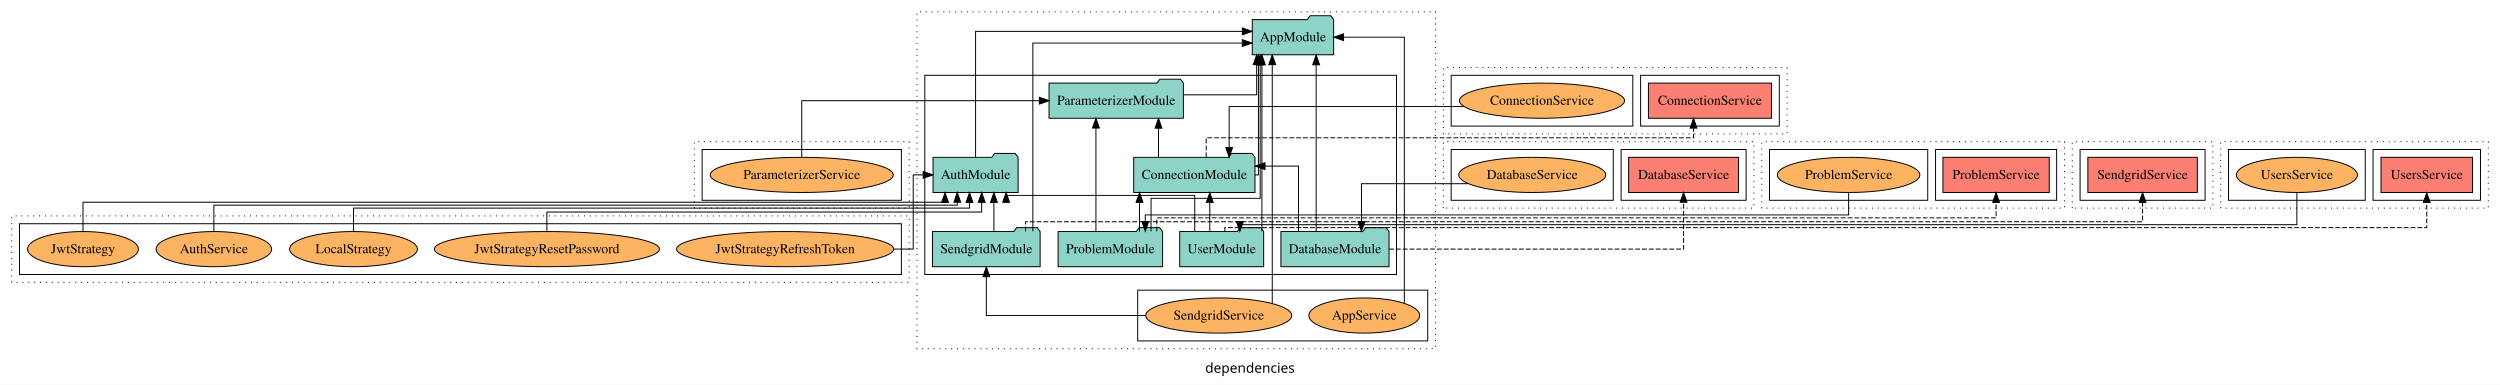
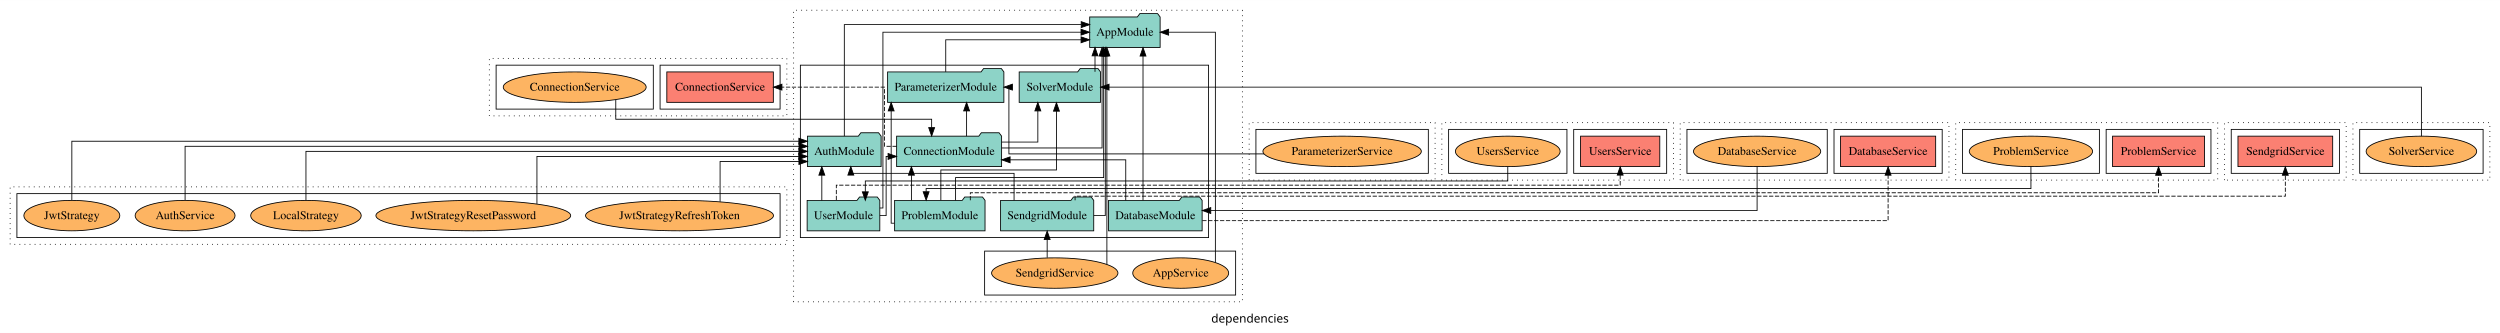
- <svg xmlns="http://www.w3.org/2000/svg" width="2560pt" height="394pt" viewBox="0.00 0.00 2560.00 393.80">
+ <svg xmlns="http://www.w3.org/2000/svg" width="2958pt" height="394pt" viewBox="0.00 0.00 2958.00 393.80">
  <g id="graph0" class="graph" transform="scale(1 1) rotate(0) translate(4 389.8)">
-     <polygon fill="white" stroke="transparent" points="-4,4 -4,-389.8 2556,-389.8 2556,4 -4,4" />
-     <text text-anchor="middle" x="1276" y="-8.2" font-family="sans-serif" font-size="14.00">dependencies</text>
+     <polygon fill="white" stroke="transparent" points="-4,4 -4,-389.8 2954,-389.8 2954,4 -4,4" />
+     <text text-anchor="middle" x="1475" y="-8.2" font-family="sans-serif" font-size="14.00">dependencies</text>
    <g id="clust1" class="cluster">
      <polygon fill="none" stroke="black" stroke-dasharray="1,5" points="935,-32.8 935,-377.8 1466,-377.8 1466,-32.8 935,-32.8" />
    </g>
    <g id="clust3" class="cluster">
      <polygon fill="none" stroke="black" points="943,-108.8 943,-312.8 1426,-312.8 1426,-108.8 943,-108.8" />
    </g>
    <g id="clust6" class="cluster">
      <polygon fill="none" stroke="black" points="1161,-40.8 1161,-92.8 1458,-92.8 1458,-40.8 1161,-40.8" />
    </g>
    <g id="clust7" class="cluster">
      <polygon fill="none" stroke="black" stroke-dasharray="1,5" points="8,-100.8 8,-168.8 927,-168.8 927,-100.8 8,-100.8" />
    </g>
    <g id="clust12" class="cluster">
      <polygon fill="none" stroke="black" points="16,-108.8 16,-160.8 919,-160.8 919,-108.8 16,-108.8" />
    </g>
    <g id="clust13" class="cluster">
-       <polygon fill="none" stroke="black" stroke-dasharray="1,5" points="1474,-252.8 1474,-320.8 1826,-320.8 1826,-252.8 1474,-252.8" />
+       <polygon fill="none" stroke="black" stroke-dasharray="1,5" points="575,-252.8 575,-320.8 927,-320.8 927,-252.8 575,-252.8" />
    </g>
    <g id="clust16" class="cluster">
-       <polygon fill="none" stroke="black" points="1676,-260.8 1676,-312.8 1818,-312.8 1818,-260.8 1676,-260.8" />
+       <polygon fill="none" stroke="black" points="777,-260.8 777,-312.8 919,-312.8 919,-260.8 777,-260.8" />
    </g>
    <g id="clust18" class="cluster">
-       <polygon fill="none" stroke="black" points="1482,-260.8 1482,-312.8 1668,-312.8 1668,-260.8 1482,-260.8" />
+       <polygon fill="none" stroke="black" points="583,-260.8 583,-312.8 769,-312.8 769,-260.8 583,-260.8" />
    </g>
    <g id="clust19" class="cluster">
-       <polygon fill="none" stroke="black" stroke-dasharray="1,5" points="1474,-176.8 1474,-244.8 1792,-244.8 1792,-176.8 1474,-176.8" />
+       <polygon fill="none" stroke="black" stroke-dasharray="1,5" points="1984,-176.8 1984,-244.8 2302,-244.8 2302,-176.8 1984,-176.8" />
    </g>
    <g id="clust22" class="cluster">
-       <polygon fill="none" stroke="black" points="1656,-184.8 1656,-236.8 1784,-236.8 1784,-184.8 1656,-184.8" />
+       <polygon fill="none" stroke="black" points="2166,-184.8 2166,-236.8 2294,-236.8 2294,-184.8 2166,-184.8" />
    </g>
    <g id="clust24" class="cluster">
-       <polygon fill="none" stroke="black" points="1482,-184.8 1482,-236.8 1648,-236.8 1648,-184.8 1482,-184.8" />
+       <polygon fill="none" stroke="black" points="1992,-184.8 1992,-236.8 2158,-236.8 2158,-184.8 1992,-184.8" />
    </g>
    <g id="clust25" class="cluster">
-       <polygon fill="none" stroke="black" stroke-dasharray="1,5" points="707,-176.8 707,-244.8 927,-244.8 927,-176.8 707,-176.8" />
+       <polygon fill="none" stroke="black" stroke-dasharray="1,5" points="1474,-176.8 1474,-244.8 1694,-244.8 1694,-176.8 1474,-176.8" />
    </g>
    <g id="clust30" class="cluster">
-       <polygon fill="none" stroke="black" points="715,-184.8 715,-236.8 919,-236.8 919,-184.8 715,-184.8" />
+       <polygon fill="none" stroke="black" points="1482,-184.8 1482,-236.8 1686,-236.8 1686,-184.8 1482,-184.8" />
    </g>
    <g id="clust31" class="cluster">
-       <polygon fill="none" stroke="black" stroke-dasharray="1,5" points="1800,-176.8 1800,-244.8 2110,-244.8 2110,-176.8 1800,-176.8" />
+       <polygon fill="none" stroke="black" stroke-dasharray="1,5" points="2310,-176.8 2310,-244.8 2620,-244.8 2620,-176.8 2310,-176.8" />
    </g>
    <g id="clust34" class="cluster">
-       <polygon fill="none" stroke="black" points="1978,-184.8 1978,-236.8 2102,-236.8 2102,-184.8 1978,-184.8" />
+       <polygon fill="none" stroke="black" points="2488,-184.8 2488,-236.8 2612,-236.8 2612,-184.8 2488,-184.8" />
    </g>
    <g id="clust36" class="cluster">
-       <polygon fill="none" stroke="black" points="1808,-184.8 1808,-236.8 1970,-236.8 1970,-184.8 1808,-184.8" />
+       <polygon fill="none" stroke="black" points="2318,-184.8 2318,-236.8 2480,-236.8 2480,-184.8 2318,-184.8" />
    </g>
    <g id="clust37" class="cluster">
-       <polygon fill="none" stroke="black" stroke-dasharray="1,5" points="2118,-176.8 2118,-244.8 2262,-244.8 2262,-176.8 2118,-176.8" />
+       <polygon fill="none" stroke="black" stroke-dasharray="1,5" points="2628,-176.8 2628,-244.8 2772,-244.8 2772,-176.8 2628,-176.8" />
    </g>
    <g id="clust40" class="cluster">
-       <polygon fill="none" stroke="black" points="2126,-184.8 2126,-236.8 2254,-236.8 2254,-184.8 2126,-184.8" />
+       <polygon fill="none" stroke="black" points="2636,-184.8 2636,-236.8 2764,-236.8 2764,-184.8 2636,-184.8" />
    </g>
    <g id="clust43" class="cluster">
-       <polygon fill="none" stroke="black" stroke-dasharray="1,5" points="2270,-176.8 2270,-244.8 2544,-244.8 2544,-176.8 2270,-176.8" />
-     </g>
-     <g id="clust46" class="cluster">
-       <polygon fill="none" stroke="black" points="2426,-184.8 2426,-236.8 2536,-236.8 2536,-184.8 2426,-184.8" />
+       <polygon fill="none" stroke="black" stroke-dasharray="1,5" points="2780,-176.8 2780,-244.8 2942,-244.8 2942,-176.8 2780,-176.8" />
    </g>
    <g id="clust48" class="cluster">
-       <polygon fill="none" stroke="black" points="2278,-184.8 2278,-236.8 2418,-236.8 2418,-184.8 2278,-184.8" />
+       <polygon fill="none" stroke="black" points="2788,-184.8 2788,-236.8 2934,-236.8 2934,-184.8 2788,-184.8" />
+     </g>
+     <g id="clust49" class="cluster">
+       <polygon fill="none" stroke="black" stroke-dasharray="1,5" points="1702,-176.8 1702,-244.8 1976,-244.8 1976,-176.8 1702,-176.8" />
+     </g>
+     <g id="clust52" class="cluster">
+       <polygon fill="none" stroke="black" points="1858,-184.8 1858,-236.8 1968,-236.8 1968,-184.8 1858,-184.8" />
+     </g>
+     <g id="clust54" class="cluster">
+       <polygon fill="none" stroke="black" points="1710,-184.8 1710,-236.8 1850,-236.8 1850,-184.8 1710,-184.8" />
    </g>
    <g id="node1" class="node">
      <polygon fill="#8dd3c7" stroke="black" points="1038.55,-228.8 1035.55,-232.8 1014.55,-232.8 1011.55,-228.8 951.45,-228.8 951.45,-192.8 1038.55,-192.8 1038.55,-228.8" />
      <text text-anchor="middle" x="995" y="-206.6" font-family="Times,serif" font-size="14.00">AuthModule</text>
    </g>
-     <g id="node8" class="node">
-       <polygon fill="#8dd3c7" stroke="black" points="1361.66,-369.8 1358.66,-373.8 1337.66,-373.8 1334.66,-369.8 1278.34,-369.8 1278.34,-333.8 1361.66,-333.8 1361.66,-369.8" />
-       <text text-anchor="middle" x="1320" y="-347.6" font-family="Times,serif" font-size="14.00">AppModule</text>
+     <g id="node9" class="node">
+       <polygon fill="#8dd3c7" stroke="black" points="1368.66,-369.8 1365.66,-373.8 1344.66,-373.8 1341.66,-369.8 1285.34,-369.8 1285.34,-333.8 1368.66,-333.8 1368.66,-369.8" />
+       <text text-anchor="middle" x="1327" y="-347.6" font-family="Times,serif" font-size="14.00">AppModule</text>
    </g>
    <g id="edge1" class="edge">
-       <path fill="none" stroke="black" d="M995,-228.83C995,-268.08 995,-357.8 995,-357.8 995,-357.8 1268.18,-357.8 1268.18,-357.8" />
-       <polygon fill="black" stroke="black" points="1268.18,-361.3 1278.18,-357.8 1268.18,-354.3 1268.18,-361.3" />
+       <path fill="none" stroke="black" d="M995,-228.89C995,-268.79 995,-360.8 995,-360.8 995,-360.8 1275.29,-360.8 1275.29,-360.8" />
+       <polygon fill="black" stroke="black" points="1275.29,-364.3 1285.29,-360.8 1275.29,-357.3 1275.29,-364.3" />
    </g>
    <g id="node2" class="node">
-       <polygon fill="#8dd3c7" stroke="black" points="1281.1,-228.8 1278.1,-232.8 1257.1,-232.8 1254.1,-228.8 1156.9,-228.8 1156.9,-192.8 1281.1,-192.8 1281.1,-228.8" />
-       <text text-anchor="middle" x="1219" y="-206.6" font-family="Times,serif" font-size="14.00">ConnectionModule</text>
+       <polygon fill="#8dd3c7" stroke="black" points="1181.1,-228.8 1178.1,-232.8 1157.1,-232.8 1154.1,-228.8 1056.9,-228.8 1056.9,-192.8 1181.1,-192.8 1181.1,-228.8" />
+       <text text-anchor="middle" x="1119" y="-206.6" font-family="Times,serif" font-size="14.00">ConnectionModule</text>
    </g>
    <g id="node4" class="node">
-       <polygon fill="#8dd3c7" stroke="black" points="1207.78,-304.8 1204.78,-308.8 1183.78,-308.8 1180.78,-304.8 1070.22,-304.8 1070.22,-268.8 1207.78,-268.8 1207.78,-304.8" />
-       <text text-anchor="middle" x="1139" y="-282.6" font-family="Times,serif" font-size="14.00">ParameterizerModule</text>
-     </g>
-     <g id="edge24" class="edge">
-       <path fill="none" stroke="black" d="M1182.29,-228.81C1182.29,-228.81 1182.29,-258.65 1182.29,-258.65" />
-       <polygon fill="black" stroke="black" points="1178.8,-258.65 1182.29,-268.65 1185.8,-258.65 1178.8,-258.65" />
+       <polygon fill="#8dd3c7" stroke="black" points="1183.78,-304.8 1180.78,-308.8 1159.78,-308.8 1156.78,-304.8 1046.22,-304.8 1046.22,-268.8 1183.78,-268.8 1183.78,-304.8" />
+       <text text-anchor="middle" x="1115" y="-282.6" font-family="Times,serif" font-size="14.00">ParameterizerModule</text>
+     </g>
+     <g id="edge25" class="edge">
+       <path fill="none" stroke="black" d="M1139.68,-228.81C1139.68,-228.81 1139.68,-258.65 1139.68,-258.65" />
+       <polygon fill="black" stroke="black" points="1136.18,-258.65 1139.68,-268.65 1143.18,-258.65 1136.18,-258.65" />
+     </g>
+     <g id="node7" class="node">
+       <polygon fill="#8dd3c7" stroke="black" points="1298.1,-304.8 1295.1,-308.8 1274.1,-308.8 1271.1,-304.8 1201.9,-304.8 1201.9,-268.8 1298.1,-268.8 1298.1,-304.8" />
+       <text text-anchor="middle" x="1250" y="-282.6" font-family="Times,serif" font-size="14.00">SolverModule</text>
+     </g>
+     <g id="edge32" class="edge">
+       <path fill="none" stroke="black" d="M1181.28,-221.8C1203.88,-221.8 1223.97,-221.8 1223.97,-221.8 1223.97,-221.8 1223.97,-258.69 1223.97,-258.69" />
+       <polygon fill="black" stroke="black" points="1220.47,-258.69 1223.97,-268.69 1227.47,-258.69 1220.47,-258.69" />
    </g>
    <g id="edge2" class="edge">
-       <path fill="none" stroke="black" d="M1281.1,-210.8C1283.33,-210.8 1284.63,-210.8 1284.63,-210.8 1284.63,-210.8 1284.63,-323.66 1284.63,-323.66" />
-       <polygon fill="black" stroke="black" points="1281.13,-323.66 1284.63,-333.66 1288.13,-323.66 1281.13,-323.66" />
-     </g>
-     <g id="node16" class="node">
-       <polygon fill="#fb8072" stroke="black" points="1810.02,-304.8 1683.98,-304.8 1683.98,-268.8 1810.02,-268.8 1810.02,-304.8" />
-       <text text-anchor="middle" x="1747" y="-282.6" font-family="Times,serif" font-size="14.00">ConnectionService </text>
-     </g>
-     <g id="edge20" class="edge">
-       <path fill="none" stroke="black" stroke-dasharray="5,2" d="M1231.15,-228.91C1231.15,-238.7 1231.15,-248.8 1231.15,-248.8 1231.15,-248.8 1730.19,-248.8 1730.19,-248.8 1730.19,-248.8 1730.19,-258.69 1730.19,-258.69" />
-       <polygon fill="black" stroke="black" points="1726.69,-258.69 1730.19,-268.69 1733.69,-258.69 1726.69,-258.69" />
+       <path fill="none" stroke="black" d="M1181.27,-214.8C1233.62,-214.8 1299.96,-214.8 1299.96,-214.8 1299.96,-214.8 1299.96,-323.61 1299.96,-323.61" />
+       <polygon fill="black" stroke="black" points="1296.46,-323.61 1299.96,-333.61 1303.46,-323.61 1296.46,-323.61" />
+     </g>
+     <g id="node17" class="node">
+       <polygon fill="#fb8072" stroke="black" points="911.02,-304.8 784.98,-304.8 784.98,-268.8 911.02,-268.8 911.02,-304.8" />
+       <text text-anchor="middle" x="848" y="-282.6" font-family="Times,serif" font-size="14.00">ConnectionService </text>
+     </g>
+     <g id="edge21" class="edge">
+       <path fill="none" stroke="black" stroke-dasharray="5,2" d="M1056.94,-216.8C1048.45,-216.8 1042.57,-216.8 1042.57,-216.8 1042.57,-216.8 1042.57,-286.8 1042.57,-286.8 1042.57,-286.8 921.17,-286.8 921.17,-286.8" />
+       <polygon fill="black" stroke="black" points="921.17,-283.3 911.17,-286.8 921.17,-290.3 921.17,-283.3" />
    </g>
    <g id="node3" class="node">
      <polygon fill="#8dd3c7" stroke="black" points="1418.36,-152.8 1415.36,-156.8 1394.36,-156.8 1391.36,-152.8 1307.64,-152.8 1307.64,-116.8 1418.36,-116.8 1418.36,-152.8" />
      <text text-anchor="middle" x="1363" y="-130.6" font-family="Times,serif" font-size="14.00">DatabaseModule</text>
    </g>
-     <g id="edge17" class="edge">
-       <path fill="none" stroke="black" d="M1325.66,-152.83C1325.66,-177.78 1325.66,-219.8 1325.66,-219.8 1325.66,-219.8 1291.35,-219.8 1291.35,-219.8" />
-       <polygon fill="black" stroke="black" points="1291.35,-216.3 1281.35,-219.8 1291.35,-223.3 1291.35,-216.3" />
+     <g id="edge18" class="edge">
+       <path fill="none" stroke="black" d="M1327.99,-152.83C1327.99,-172.38 1327.99,-200.8 1327.99,-200.8 1327.99,-200.8 1191.14,-200.8 1191.14,-200.8" />
+       <polygon fill="black" stroke="black" points="1191.14,-197.3 1181.14,-200.8 1191.14,-204.3 1191.14,-197.3" />
    </g>
    <g id="edge3" class="edge">
-       <path fill="none" stroke="black" d="M1343.74,-152.93C1343.74,-152.93 1343.74,-323.57 1343.74,-323.57" />
-       <polygon fill="black" stroke="black" points="1340.24,-323.57 1343.74,-333.57 1347.24,-323.57 1340.24,-323.57" />
-     </g>
-     <g id="node18" class="node">
-       <polygon fill="#fb8072" stroke="black" points="1776.28,-228.8 1663.72,-228.8 1663.72,-192.8 1776.28,-192.8 1776.28,-228.8" />
-       <text text-anchor="middle" x="1720" y="-206.6" font-family="Times,serif" font-size="14.00">DatabaseService </text>
-     </g>
-     <g id="edge22" class="edge">
-       <path fill="none" stroke="black" stroke-dasharray="5,2" d="M1418.39,-134.8C1518.66,-134.8 1720,-134.8 1720,-134.8 1720,-134.8 1720,-182.79 1720,-182.79" />
-       <polygon fill="black" stroke="black" points="1716.5,-182.79 1720,-192.79 1723.5,-182.79 1716.5,-182.79" />
+       <path fill="none" stroke="black" d="M1348.41,-152.93C1348.41,-152.93 1348.41,-323.57 1348.41,-323.57" />
+       <polygon fill="black" stroke="black" points="1344.91,-323.57 1348.41,-333.57 1351.91,-323.57 1344.91,-323.57" />
+     </g>
+     <g id="node19" class="node">
+       <polygon fill="#fb8072" stroke="black" points="2286.28,-228.8 2173.72,-228.8 2173.72,-192.8 2286.28,-192.8 2286.28,-228.8" />
+       <text text-anchor="middle" x="2230" y="-206.6" font-family="Times,serif" font-size="14.00">DatabaseService </text>
+     </g>
+     <g id="edge23" class="edge">
+       <path fill="none" stroke="black" stroke-dasharray="5,2" d="M1418.55,-128.8C1609.91,-128.8 2230,-128.8 2230,-128.8 2230,-128.8 2230,-182.6 2230,-182.6" />
+       <polygon fill="black" stroke="black" points="2226.5,-182.6 2230,-192.6 2233.5,-182.6 2226.5,-182.6" />
    </g>
    <g id="edge4" class="edge">
-       <path fill="none" stroke="black" d="M1207.97,-292.8C1244.88,-292.8 1282.84,-292.8 1282.84,-292.8 1282.84,-292.8 1282.84,-323.78 1282.84,-323.78" />
-       <polygon fill="black" stroke="black" points="1279.34,-323.78 1282.84,-333.78 1286.34,-323.78 1279.34,-323.78" />
+       <path fill="none" stroke="black" d="M1115,-304.83C1115,-321.2 1115,-342.8 1115,-342.8 1115,-342.8 1275.12,-342.8 1275.12,-342.8" />
+       <polygon fill="black" stroke="black" points="1275.12,-346.3 1285.12,-342.8 1275.12,-339.3 1275.12,-346.3" />
    </g>
    <g id="node5" class="node">
-       <polygon fill="#8dd3c7" stroke="black" points="1186.49,-152.8 1183.49,-156.8 1162.49,-156.8 1159.49,-152.8 1079.51,-152.8 1079.51,-116.8 1186.49,-116.8 1186.49,-152.8" />
-       <text text-anchor="middle" x="1133" y="-130.6" font-family="Times,serif" font-size="14.00">ProblemModule</text>
-     </g>
-     <g id="edge18" class="edge">
-       <path fill="none" stroke="black" d="M1162.86,-152.81C1162.86,-152.81 1162.86,-182.65 1162.86,-182.65" />
-       <polygon fill="black" stroke="black" points="1159.36,-182.65 1162.86,-192.65 1166.36,-182.65 1159.36,-182.65" />
-     </g>
-     <g id="edge25" class="edge">
-       <path fill="none" stroke="black" d="M1118.23,-152.83C1118.23,-152.83 1118.23,-258.79 1118.23,-258.79" />
-       <polygon fill="black" stroke="black" points="1114.73,-258.79 1118.23,-268.79 1121.73,-258.79 1114.73,-258.79" />
+       <polygon fill="#8dd3c7" stroke="black" points="1161.49,-152.8 1158.49,-156.8 1137.49,-156.8 1134.49,-152.8 1054.51,-152.8 1054.51,-116.8 1161.49,-116.8 1161.49,-152.8" />
+       <text text-anchor="middle" x="1108" y="-130.6" font-family="Times,serif" font-size="14.00">ProblemModule</text>
+     </g>
+     <g id="edge19" class="edge">
+       <path fill="none" stroke="black" d="M1074.38,-152.81C1074.38,-152.81 1074.38,-182.65 1074.38,-182.65" />
+       <polygon fill="black" stroke="black" points="1070.88,-182.65 1074.38,-192.65 1077.88,-182.65 1070.88,-182.65" />
+     </g>
+     <g id="edge26" class="edge">
+       <path fill="none" stroke="black" d="M1054.21,-125.8C1051.84,-125.8 1050.43,-125.8 1050.43,-125.8 1050.43,-125.8 1050.43,-258.64 1050.43,-258.64" />
+       <polygon fill="black" stroke="black" points="1046.93,-258.64 1050.43,-268.64 1053.93,-258.64 1046.93,-258.64" />
+     </g>
+     <g id="edge33" class="edge">
+       <path fill="none" stroke="black" d="M1109.22,-153.08C1109.22,-168.75 1109.22,-188.8 1109.22,-188.8 1109.22,-188.8 1246,-188.8 1246,-188.8 1246,-188.8 1246,-258.37 1246,-258.37" />
+       <polygon fill="black" stroke="black" points="1242.5,-258.37 1246,-268.37 1249.5,-258.37 1242.5,-258.37" />
    </g>
    <g id="edge5" class="edge">
-       <path fill="none" stroke="black" d="M1174.68,-152.99C1174.68,-167.98 1174.68,-186.8 1174.68,-186.8 1174.68,-186.8 1286.42,-186.8 1286.42,-186.8 1286.42,-186.8 1286.42,-323.51 1286.42,-323.51" />
-       <polygon fill="black" stroke="black" points="1282.92,-323.51 1286.42,-333.51 1289.92,-323.51 1282.92,-323.51" />
-     </g>
-     <g id="node21" class="node">
-       <polygon fill="#fb8072" stroke="black" points="2094.42,-228.8 1985.58,-228.8 1985.58,-192.8 2094.42,-192.8 2094.42,-228.8" />
-       <text text-anchor="middle" x="2040" y="-206.6" font-family="Times,serif" font-size="14.00">ProblemService </text>
-     </g>
-     <g id="edge27" class="edge">
-       <path fill="none" stroke="black" stroke-dasharray="5,2" d="M1180.59,-153.04C1180.59,-160.23 1180.59,-166.8 1180.59,-166.8 1180.59,-166.8 2040,-166.8 2040,-166.8 2040,-166.8 2040,-182.65 2040,-182.65" />
-       <polygon fill="black" stroke="black" points="2036.5,-182.65 2040,-192.65 2043.5,-182.65 2036.5,-182.65" />
+       <path fill="none" stroke="black" d="M1126.65,-152.84C1126.65,-165.36 1126.65,-179.8 1126.65,-179.8 1126.65,-179.8 1301.86,-179.8 1301.86,-179.8 1301.86,-179.8 1301.86,-323.72 1301.86,-323.72" />
+       <polygon fill="black" stroke="black" points="1298.36,-323.72 1301.86,-333.72 1305.36,-323.72 1298.36,-323.72" />
+     </g>
+     <g id="node22" class="node">
+       <polygon fill="#fb8072" stroke="black" points="2604.42,-228.8 2495.58,-228.8 2495.58,-192.8 2604.42,-192.8 2604.42,-228.8" />
+       <text text-anchor="middle" x="2550" y="-206.6" font-family="Times,serif" font-size="14.00">ProblemService </text>
+     </g>
+     <g id="edge28" class="edge">
+       <path fill="none" stroke="black" stroke-dasharray="5,2" d="M1144.07,-152.96C1144.07,-157.84 1144.07,-161.8 1144.07,-161.8 1144.07,-161.8 2550,-161.8 2550,-161.8 2550,-161.8 2550,-182.55 2550,-182.55" />
+       <polygon fill="black" stroke="black" points="2546.5,-182.55 2550,-192.55 2553.5,-182.55 2546.5,-182.55" />
    </g>
    <g id="node6" class="node">
-       <polygon fill="#8dd3c7" stroke="black" points="1061.1,-152.8 1058.1,-156.8 1037.1,-156.8 1034.1,-152.8 950.9,-152.8 950.9,-116.8 1061.1,-116.8 1061.1,-152.8" />
-       <text text-anchor="middle" x="1006" y="-130.6" font-family="Times,serif" font-size="14.00">SendgridModule</text>
-     </g>
-     <g id="edge10" class="edge">
-       <path fill="none" stroke="black" d="M1013.76,-152.81C1013.76,-152.81 1013.76,-182.65 1013.76,-182.65" />
-       <polygon fill="black" stroke="black" points="1010.26,-182.65 1013.76,-192.65 1017.26,-182.65 1010.26,-182.65" />
+       <polygon fill="#8dd3c7" stroke="black" points="1290.1,-152.8 1287.1,-156.8 1266.1,-156.8 1263.1,-152.8 1179.9,-152.8 1179.9,-116.8 1290.1,-116.8 1290.1,-152.8" />
+       <text text-anchor="middle" x="1235" y="-130.6" font-family="Times,serif" font-size="14.00">SendgridModule</text>
+     </g>
+     <g id="edge11" class="edge">
+       <path fill="none" stroke="black" d="M1195.84,-152.85C1195.84,-167.17 1195.84,-184.8 1195.84,-184.8 1195.84,-184.8 1002.69,-184.8 1002.69,-184.8 1002.69,-184.8 1002.69,-185.59 1002.69,-185.59" />
+       <polygon fill="black" stroke="black" points="999.19,-182.74 1002.69,-192.74 1006.19,-182.74 999.19,-182.74" />
    </g>
    <g id="edge6" class="edge">
-       <path fill="none" stroke="black" d="M1053.63,-153.16C1053.63,-204.49 1053.63,-345.8 1053.63,-345.8 1053.63,-345.8 1268.09,-345.8 1268.09,-345.8" />
-       <polygon fill="black" stroke="black" points="1268.09,-349.3 1278.09,-345.8 1268.09,-342.3 1268.09,-349.3" />
-     </g>
-     <g id="node23" class="node">
-       <polygon fill="#fb8072" stroke="black" points="2246.03,-228.8 2133.97,-228.8 2133.97,-192.8 2246.03,-192.8 2246.03,-228.8" />
-       <text text-anchor="middle" x="2190" y="-206.6" font-family="Times,serif" font-size="14.00">SendgridService </text>
-     </g>
-     <g id="edge29" class="edge">
-       <path fill="none" stroke="black" stroke-dasharray="5,2" d="M1046.2,-153.01C1046.2,-158.35 1046.2,-162.8 1046.2,-162.8 1046.2,-162.8 2190,-162.8 2190,-162.8 2190,-162.8 2190,-182.65 2190,-182.65" />
-       <polygon fill="black" stroke="black" points="2186.5,-182.65 2190,-192.65 2193.5,-182.65 2186.5,-182.65" />
-     </g>
-     <g id="node7" class="node">
-       <polygon fill="#8dd3c7" stroke="black" points="1289.99,-152.8 1286.99,-156.8 1265.99,-156.8 1262.99,-152.8 1204.01,-152.8 1204.01,-116.8 1289.99,-116.8 1289.99,-152.8" />
-       <text text-anchor="middle" x="1247" y="-130.6" font-family="Times,serif" font-size="14.00">UserModule</text>
-     </g>
-     <g id="edge11" class="edge">
-       <path fill="none" stroke="black" d="M1219.42,-152.81C1219.42,-168.85 1219.42,-189.8 1219.42,-189.8 1219.42,-189.8 1026.27,-189.8 1026.27,-189.8 1026.27,-189.8 1026.27,-190.09 1026.27,-190.09" />
-       <polygon fill="black" stroke="black" points="1022.77,-182.72 1026.27,-192.72 1029.77,-182.72 1022.77,-182.72" />
-     </g>
-     <g id="edge19" class="edge">
-       <path fill="none" stroke="black" d="M1234.82,-152.81C1234.82,-152.81 1234.82,-182.65 1234.82,-182.65" />
-       <polygon fill="black" stroke="black" points="1231.32,-182.65 1234.82,-192.65 1238.32,-182.65 1231.32,-182.65" />
+       <path fill="none" stroke="black" d="M1290.18,-134.8C1298.17,-134.8 1303.76,-134.8 1303.76,-134.8 1303.76,-134.8 1303.76,-323.67 1303.76,-323.67" />
+       <polygon fill="black" stroke="black" points="1300.26,-323.67 1303.76,-333.67 1307.26,-323.67 1300.26,-323.67" />
+     </g>
+     <g id="node24" class="node">
+       <polygon fill="#fb8072" stroke="black" points="2756.03,-228.8 2643.97,-228.8 2643.97,-192.8 2756.03,-192.8 2756.03,-228.8" />
+       <text text-anchor="middle" x="2700" y="-206.6" font-family="Times,serif" font-size="14.00">SendgridService </text>
+     </g>
+     <g id="edge30" class="edge">
+       <path fill="none" stroke="black" stroke-dasharray="5,2" d="M1268.03,-152.92C1268.03,-155.77 1268.03,-157.8 1268.03,-157.8 1268.03,-157.8 2700,-157.8 2700,-157.8 2700,-157.8 2700,-182.56 2700,-182.56" />
+       <polygon fill="black" stroke="black" points="2696.5,-182.56 2700,-192.56 2703.5,-182.56 2696.5,-182.56" />
    </g>
    <g id="edge7" class="edge">
-       <path fill="none" stroke="black" d="M1288.2,-152.93C1288.2,-152.93 1288.2,-323.57 1288.2,-323.57" />
-       <polygon fill="black" stroke="black" points="1284.7,-323.57 1288.2,-333.57 1291.7,-323.57 1284.7,-323.57" />
-     </g>
-     <g id="node24" class="node">
-       <polygon fill="#fb8072" stroke="black" points="2527.86,-228.8 2434.14,-228.8 2434.14,-192.8 2527.86,-192.8 2527.86,-228.8" />
-       <text text-anchor="middle" x="2481" y="-206.6" font-family="Times,serif" font-size="14.00">UsersService </text>
-     </g>
-     <g id="edge31" class="edge">
-       <path fill="none" stroke="black" stroke-dasharray="5,2" d="M1250.23,-152.97C1250.23,-155.25 1250.23,-156.8 1250.23,-156.8 1250.23,-156.8 2481,-156.8 2481,-156.8 2481,-156.8 2481,-182.52 2481,-182.52" />
-       <polygon fill="black" stroke="black" points="2477.5,-182.52 2481,-192.52 2484.5,-182.52 2477.5,-182.52" />
-     </g>
-     <g id="node9" class="node">
+       <path fill="none" stroke="black" d="M1291.61,-304.91C1291.61,-304.91 1291.61,-323.79 1291.61,-323.79" />
+       <polygon fill="black" stroke="black" points="1288.11,-323.79 1291.61,-333.79 1295.11,-323.79 1288.11,-323.79" />
+     </g>
+     <g id="node8" class="node">
+       <polygon fill="#8dd3c7" stroke="black" points="1036.99,-152.8 1033.99,-156.8 1012.99,-156.8 1009.99,-152.8 951.01,-152.8 951.01,-116.8 1036.99,-116.8 1036.99,-152.8" />
+       <text text-anchor="middle" x="994" y="-130.6" font-family="Times,serif" font-size="14.00">UserModule</text>
+     </g>
+     <g id="edge12" class="edge">
+       <path fill="none" stroke="black" d="M968.38,-152.81C968.38,-152.81 968.38,-182.65 968.38,-182.65" />
+       <polygon fill="black" stroke="black" points="964.88,-182.65 968.38,-192.65 971.88,-182.65 964.88,-182.65" />
+     </g>
+     <g id="edge20" class="edge">
+       <path fill="none" stroke="black" d="M1037.02,-134.8C1041.51,-134.8 1044.47,-134.8 1044.47,-134.8 1044.47,-134.8 1044.47,-204.8 1044.47,-204.8 1044.47,-204.8 1046.77,-204.8 1046.77,-204.8" />
+       <polygon fill="black" stroke="black" points="1046.77,-208.3 1056.77,-204.8 1046.77,-201.3 1046.77,-208.3" />
+     </g>
+     <g id="edge8" class="edge">
+       <path fill="none" stroke="black" d="M1037.01,-143.8C1039.29,-143.8 1040.67,-143.8 1040.67,-143.8 1040.67,-143.8 1040.67,-351.8 1040.67,-351.8 1040.67,-351.8 1275.06,-351.8 1275.06,-351.8" />
+       <polygon fill="black" stroke="black" points="1275.06,-355.3 1285.06,-351.8 1275.06,-348.3 1275.06,-355.3" />
+     </g>
+     <g id="node26" class="node">
+       <polygon fill="#fb8072" stroke="black" points="1959.86,-228.8 1866.14,-228.8 1866.14,-192.8 1959.86,-192.8 1959.86,-228.8" />
+       <text text-anchor="middle" x="1913" y="-206.6" font-family="Times,serif" font-size="14.00">UsersService </text>
+     </g>
+     <g id="edge35" class="edge">
+       <path fill="none" stroke="black" stroke-dasharray="5,2" d="M985.53,-153.22C985.53,-162.08 985.53,-170.8 985.53,-170.8 985.53,-170.8 1913,-170.8 1913,-170.8 1913,-170.8 1913,-182.67 1913,-182.67" />
+       <polygon fill="black" stroke="black" points="1909.5,-182.67 1913,-192.67 1916.5,-182.67 1909.5,-182.67" />
+     </g>
+     <g id="node10" class="node">
      <ellipse fill="#fdb462" stroke="black" cx="1393" cy="-66.8" rx="56.75" ry="18" />
      <text text-anchor="middle" x="1393" y="-62.6" font-family="Times,serif" font-size="14.00">AppService</text>
    </g>
-     <g id="edge8" class="edge">
-       <path fill="none" stroke="black" d="M1434.03,-79.41C1434.03,-134.57 1434.03,-351.8 1434.03,-351.8 1434.03,-351.8 1371.81,-351.8 1371.81,-351.8" />
-       <polygon fill="black" stroke="black" points="1371.81,-348.3 1361.81,-351.8 1371.81,-355.3 1371.81,-348.3" />
-     </g>
-     <g id="node10" class="node">
+     <g id="edge9" class="edge">
+       <path fill="none" stroke="black" d="M1434.03,-79.41C1434.03,-134.57 1434.03,-351.8 1434.03,-351.8 1434.03,-351.8 1378.69,-351.8 1378.69,-351.8" />
+       <polygon fill="black" stroke="black" points="1378.69,-348.3 1368.69,-351.8 1378.69,-355.3 1378.69,-348.3" />
+     </g>
+     <g id="node11" class="node">
      <ellipse fill="#fdb462" stroke="black" cx="1244" cy="-66.8" rx="74.73" ry="18" />
      <text text-anchor="middle" x="1244" y="-62.6" font-family="Times,serif" font-size="14.00">SendgridService</text>
    </g>
-     <g id="edge30" class="edge">
-       <path fill="none" stroke="black" d="M1169.02,-66.8C1099.26,-66.8 1006,-66.8 1006,-66.8 1006,-66.8 1006,-106.58 1006,-106.58" />
-       <polygon fill="black" stroke="black" points="1002.5,-106.58 1006,-116.58 1009.5,-106.58 1002.5,-106.58" />
-     </g>
-     <g id="edge9" class="edge">
-       <path fill="none" stroke="black" d="M1298.78,-79.41C1298.78,-79.41 1298.78,-323.72 1298.78,-323.72" />
-       <polygon fill="black" stroke="black" points="1295.28,-323.72 1298.78,-333.72 1302.28,-323.72 1295.28,-323.72" />
-     </g>
-     <g id="node11" class="node">
+     <g id="edge31" class="edge">
+       <path fill="none" stroke="black" d="M1235,-85.02C1235,-85.02 1235,-106.53 1235,-106.53" />
+       <polygon fill="black" stroke="black" points="1231.5,-106.53 1235,-116.53 1238.5,-106.53 1231.5,-106.53" />
+     </g>
+     <g id="edge10" class="edge">
+       <path fill="none" stroke="black" d="M1305.67,-77.28C1305.67,-77.28 1305.67,-323.65 1305.67,-323.65" />
+       <polygon fill="black" stroke="black" points="1302.17,-323.65 1305.67,-333.65 1309.17,-323.65 1302.17,-323.65" />
+     </g>
+     <g id="node12" class="node">
      <ellipse fill="#fdb462" stroke="black" cx="215" cy="-134.8" rx="59.11" ry="18" />
      <text text-anchor="middle" x="215" y="-130.6" font-family="Times,serif" font-size="14.00">AuthService</text>
    </g>
-     <g id="edge12" class="edge">
-       <path fill="none" stroke="black" d="M215,-152.84C215,-165.36 215,-179.8 215,-179.8 215,-179.8 976.24,-179.8 976.24,-179.8 976.24,-179.8 976.24,-182.77 976.24,-182.77" />
-       <polygon fill="black" stroke="black" points="972.74,-182.77 976.24,-192.77 979.74,-182.77 972.74,-182.77" />
-     </g>
-     <g id="node12" class="node">
+     <g id="edge13" class="edge">
+       <path fill="none" stroke="black" d="M215,-153C215,-177.16 215,-216.8 215,-216.8 215,-216.8 941.39,-216.8 941.39,-216.8" />
+       <polygon fill="black" stroke="black" points="941.39,-220.3 951.39,-216.8 941.39,-213.3 941.39,-220.3" />
+     </g>
+     <g id="node13" class="node">
      <ellipse fill="#fdb462" stroke="black" cx="81" cy="-134.8" rx="56.77" ry="18" />
      <text text-anchor="middle" x="81" y="-130.6" font-family="Times,serif" font-size="14.00">JwtStrategy</text>
    </g>
-     <g id="edge13" class="edge">
-       <path fill="none" stroke="black" d="M81,-152.95C81,-166.54 81,-182.8 81,-182.8 81,-182.8 963.73,-182.8 963.73,-182.8 963.73,-182.8 963.73,-183.78 963.73,-183.78" />
-       <polygon fill="black" stroke="black" points="960.23,-182.59 963.73,-192.59 967.23,-182.59 960.23,-182.59" />
-     </g>
-     <g id="node13" class="node">
+     <g id="edge14" class="edge">
+       <path fill="none" stroke="black" d="M81,-153.03C81,-178.81 81,-222.8 81,-222.8 81,-222.8 941.22,-222.8 941.22,-222.8" />
+       <polygon fill="black" stroke="black" points="941.22,-226.3 951.22,-222.8 941.22,-219.3 941.22,-226.3" />
+     </g>
+     <g id="node14" class="node">
      <ellipse fill="#fdb462" stroke="black" cx="800" cy="-134.8" rx="111.17" ry="18" />
      <text text-anchor="middle" x="800" y="-130.6" font-family="Times,serif" font-size="14.00">JwtStrategyRefreshToken</text>
    </g>
-     <g id="edge14" class="edge">
-       <path fill="none" stroke="black" d="M911.51,-134.8C923.33,-134.8 931.14,-134.8 931.14,-134.8 931.14,-134.8 931.14,-210.8 931.14,-210.8 931.14,-210.8 941.35,-210.8 941.35,-210.8" />
-       <polygon fill="black" stroke="black" points="941.35,-214.3 951.35,-210.8 941.35,-207.3 941.35,-214.3" />
-     </g>
-     <g id="node14" class="node">
+     <g id="edge15" class="edge">
+       <path fill="none" stroke="black" d="M848,-151.28C848,-170.24 848,-198.8 848,-198.8 848,-198.8 941.29,-198.8 941.29,-198.8" />
+       <polygon fill="black" stroke="black" points="941.29,-202.3 951.29,-198.8 941.29,-195.3 941.29,-202.3" />
+     </g>
+     <g id="node15" class="node">
      <ellipse fill="#fdb462" stroke="black" cx="556" cy="-134.8" rx="115.22" ry="18" />
      <text text-anchor="middle" x="556" y="-130.6" font-family="Times,serif" font-size="14.00">JwtStrategyResetPassword</text>
    </g>
-     <g id="edge15" class="edge">
-       <path fill="none" stroke="black" d="M556,-152.91C556,-162.7 556,-172.8 556,-172.8 556,-172.8 1001.25,-172.8 1001.25,-172.8 1001.25,-172.8 1001.25,-182.69 1001.25,-182.69" />
-       <polygon fill="black" stroke="black" points="997.75,-182.69 1001.25,-192.69 1004.75,-182.69 997.75,-182.69" />
-     </g>
-     <g id="node15" class="node">
+     <g id="edge16" class="edge">
+       <path fill="none" stroke="black" d="M631.3,-148.63C631.3,-169.03 631.3,-204.8 631.3,-204.8 631.3,-204.8 941.13,-204.8 941.13,-204.8" />
+       <polygon fill="black" stroke="black" points="941.13,-208.3 951.13,-204.8 941.13,-201.3 941.13,-208.3" />
+     </g>
+     <g id="node16" class="node">
      <ellipse fill="#fdb462" stroke="black" cx="358" cy="-134.8" rx="65.4" ry="18" />
      <text text-anchor="middle" x="358" y="-130.6" font-family="Times,serif" font-size="14.00">LocalStrategy</text>
    </g>
-     <g id="edge16" class="edge">
-       <path fill="none" stroke="black" d="M358,-152.86C358,-164.24 358,-176.8 358,-176.8 358,-176.8 988.75,-176.8 988.75,-176.8 988.75,-176.8 988.75,-182.61 988.75,-182.61" />
-       <polygon fill="black" stroke="black" points="985.25,-182.61 988.75,-192.61 992.25,-182.61 985.25,-182.61" />
-     </g>
-     <g id="node17" class="node">
-       <ellipse fill="#fdb462" stroke="black" cx="1575" cy="-286.8" rx="84.53" ry="18" />
-       <text text-anchor="middle" x="1575" y="-282.6" font-family="Times,serif" font-size="14.00">ConnectionService</text>
-     </g>
-     <g id="edge21" class="edge">
-       <path fill="none" stroke="black" d="M1494.99,-280.8C1400.11,-280.8 1254.66,-280.8 1254.66,-280.8 1254.66,-280.8 1254.66,-238.83 1254.66,-238.83" />
-       <polygon fill="black" stroke="black" points="1258.16,-238.83 1254.66,-228.83 1251.16,-238.83 1258.16,-238.83" />
-     </g>
-     <g id="node19" class="node">
-       <ellipse fill="#fdb462" stroke="black" cx="1565" cy="-210.8" rx="75.26" ry="18" />
-       <text text-anchor="middle" x="1565" y="-206.6" font-family="Times,serif" font-size="14.00">DatabaseService</text>
-     </g>
-     <g id="edge23" class="edge">
-       <path fill="none" stroke="black" d="M1499.39,-201.8C1449.77,-201.8 1390.13,-201.8 1390.13,-201.8 1390.13,-201.8 1390.13,-163.11 1390.13,-163.11" />
-       <polygon fill="black" stroke="black" points="1393.63,-163.11 1390.13,-153.11 1386.63,-163.11 1393.63,-163.11" />
+     <g id="edge17" class="edge">
+       <path fill="none" stroke="black" d="M358,-152.81C358,-175.29 358,-210.8 358,-210.8 358,-210.8 941.22,-210.8 941.22,-210.8" />
+       <polygon fill="black" stroke="black" points="941.22,-214.3 951.22,-210.8 941.22,-207.3 941.22,-214.3" />
+     </g>
+     <g id="node18" class="node">
+       <ellipse fill="#fdb462" stroke="black" cx="676" cy="-286.8" rx="84.53" ry="18" />
+       <text text-anchor="middle" x="676" y="-282.6" font-family="Times,serif" font-size="14.00">ConnectionService</text>
+     </g>
+     <g id="edge22" class="edge">
+       <path fill="none" stroke="black" d="M724.59,-271.78C724.59,-261.16 724.59,-248.8 724.59,-248.8 724.59,-248.8 1098.32,-248.8 1098.32,-248.8 1098.32,-248.8 1098.32,-238.91 1098.32,-238.91" />
+       <polygon fill="black" stroke="black" points="1101.82,-238.91 1098.32,-228.91 1094.82,-238.91 1101.82,-238.91" />
    </g>
    <g id="node20" class="node">
-       <ellipse fill="#fdb462" stroke="black" cx="817" cy="-210.8" rx="93.71" ry="18" />
-       <text text-anchor="middle" x="817" y="-206.6" font-family="Times,serif" font-size="14.00">ParameterizerService</text>
-     </g>
-     <g id="edge26" class="edge">
-       <path fill="none" stroke="black" d="M817,-228.81C817,-251.29 817,-286.8 817,-286.8 817,-286.8 1060.32,-286.8 1060.32,-286.8" />
-       <polygon fill="black" stroke="black" points="1060.32,-290.3 1070.32,-286.8 1060.32,-283.3 1060.32,-290.3" />
-     </g>
-     <g id="node22" class="node">
-       <ellipse fill="#fdb462" stroke="black" cx="1889" cy="-210.8" rx="72.94" ry="18" />
-       <text text-anchor="middle" x="1889" y="-206.6" font-family="Times,serif" font-size="14.00">ProblemService</text>
-     </g>
-     <g id="edge28" class="edge">
-       <path fill="none" stroke="black" d="M1889,-192.7C1889,-181.71 1889,-169.8 1889,-169.8 1889,-169.8 1168.77,-169.8 1168.77,-169.8 1168.77,-169.8 1168.77,-163.12 1168.77,-163.12" />
-       <polygon fill="black" stroke="black" points="1172.27,-163.12 1168.77,-153.12 1165.27,-163.12 1172.27,-163.12" />
+       <ellipse fill="#fdb462" stroke="black" cx="2075" cy="-210.8" rx="75.26" ry="18" />
+       <text text-anchor="middle" x="2075" y="-206.6" font-family="Times,serif" font-size="14.00">DatabaseService</text>
+     </g>
+     <g id="edge24" class="edge">
+       <path fill="none" stroke="black" d="M2075,-192.77C2075,-172.03 2075,-140.8 2075,-140.8 2075,-140.8 1428.57,-140.8 1428.57,-140.8" />
+       <polygon fill="black" stroke="black" points="1428.57,-137.3 1418.57,-140.8 1428.57,-144.3 1428.57,-137.3" />
+     </g>
+     <g id="node21" class="node">
+       <ellipse fill="#fdb462" stroke="black" cx="1584" cy="-210.8" rx="93.71" ry="18" />
+       <text text-anchor="middle" x="1584" y="-206.6" font-family="Times,serif" font-size="14.00">ParameterizerService</text>
+     </g>
+     <g id="edge27" class="edge">
+       <path fill="none" stroke="black" d="M1491.56,-207.8C1375.03,-207.8 1189.74,-207.8 1189.74,-207.8 1189.74,-207.8 1189.74,-286.8 1189.74,-286.8 1189.74,-286.8 1189.16,-286.8 1189.16,-286.8" />
+       <polygon fill="black" stroke="black" points="1193.88,-283.3 1183.88,-286.8 1193.88,-290.3 1193.88,-283.3" />
+     </g>
+     <g id="node23" class="node">
+       <ellipse fill="#fdb462" stroke="black" cx="2399" cy="-210.8" rx="72.94" ry="18" />
+       <text text-anchor="middle" x="2399" y="-206.6" font-family="Times,serif" font-size="14.00">ProblemService</text>
+     </g>
+     <g id="edge29" class="edge">
+       <path fill="none" stroke="black" d="M2399,-192.65C2399,-180.53 2399,-166.8 2399,-166.8 2399,-166.8 1091.8,-166.8 1091.8,-166.8 1091.8,-166.8 1091.8,-163.04 1091.8,-163.04" />
+       <polygon fill="black" stroke="black" points="1095.3,-163.04 1091.8,-153.04 1088.3,-163.04 1095.3,-163.04" />
    </g>
    <g id="node25" class="node">
-       <ellipse fill="#fdb462" stroke="black" cx="2348" cy="-210.8" rx="61.97" ry="18" />
-       <text text-anchor="middle" x="2348" y="-206.6" font-family="Times,serif" font-size="14.00">UsersService</text>
-     </g>
-     <g id="edge32" class="edge">
-       <path fill="none" stroke="black" d="M2348,-192.68C2348,-178.02 2348,-159.8 2348,-159.8 2348,-159.8 1265.64,-159.8 1265.64,-159.8 1265.64,-159.8 1265.64,-159.12 1265.64,-159.12" />
-       <polygon fill="black" stroke="black" points="1269.14,-162.97 1265.64,-152.97 1262.14,-162.97 1269.14,-162.97" />
+       <ellipse fill="#fdb462" stroke="black" cx="2861" cy="-210.8" rx="65.41" ry="18" />
+       <text text-anchor="middle" x="2861" y="-206.6" font-family="Times,serif" font-size="14.00">SolverService</text>
+     </g>
+     <g id="edge34" class="edge">
+       <path fill="none" stroke="black" d="M2861,-228.81C2861,-251.29 2861,-286.8 2861,-286.8 2861,-286.8 1308.21,-286.8 1308.21,-286.8" />
+       <polygon fill="black" stroke="black" points="1308.21,-283.3 1298.21,-286.8 1308.21,-290.3 1308.21,-283.3" />
+     </g>
+     <g id="node27" class="node">
+       <ellipse fill="#fdb462" stroke="black" cx="1780" cy="-210.8" rx="61.97" ry="18" />
+       <text text-anchor="middle" x="1780" y="-206.6" font-family="Times,serif" font-size="14.00">UsersService</text>
+     </g>
+     <g id="edge36" class="edge">
+       <path fill="none" stroke="black" d="M1780,-192.48C1780,-184.01 1780,-175.8 1780,-175.8 1780,-175.8 1019.84,-175.8 1019.84,-175.8 1019.84,-175.8 1019.84,-162.9 1019.84,-162.9" />
+       <polygon fill="black" stroke="black" points="1023.34,-162.9 1019.84,-152.9 1016.34,-162.9 1023.34,-162.9" />
    </g>
  </g>
</svg>
